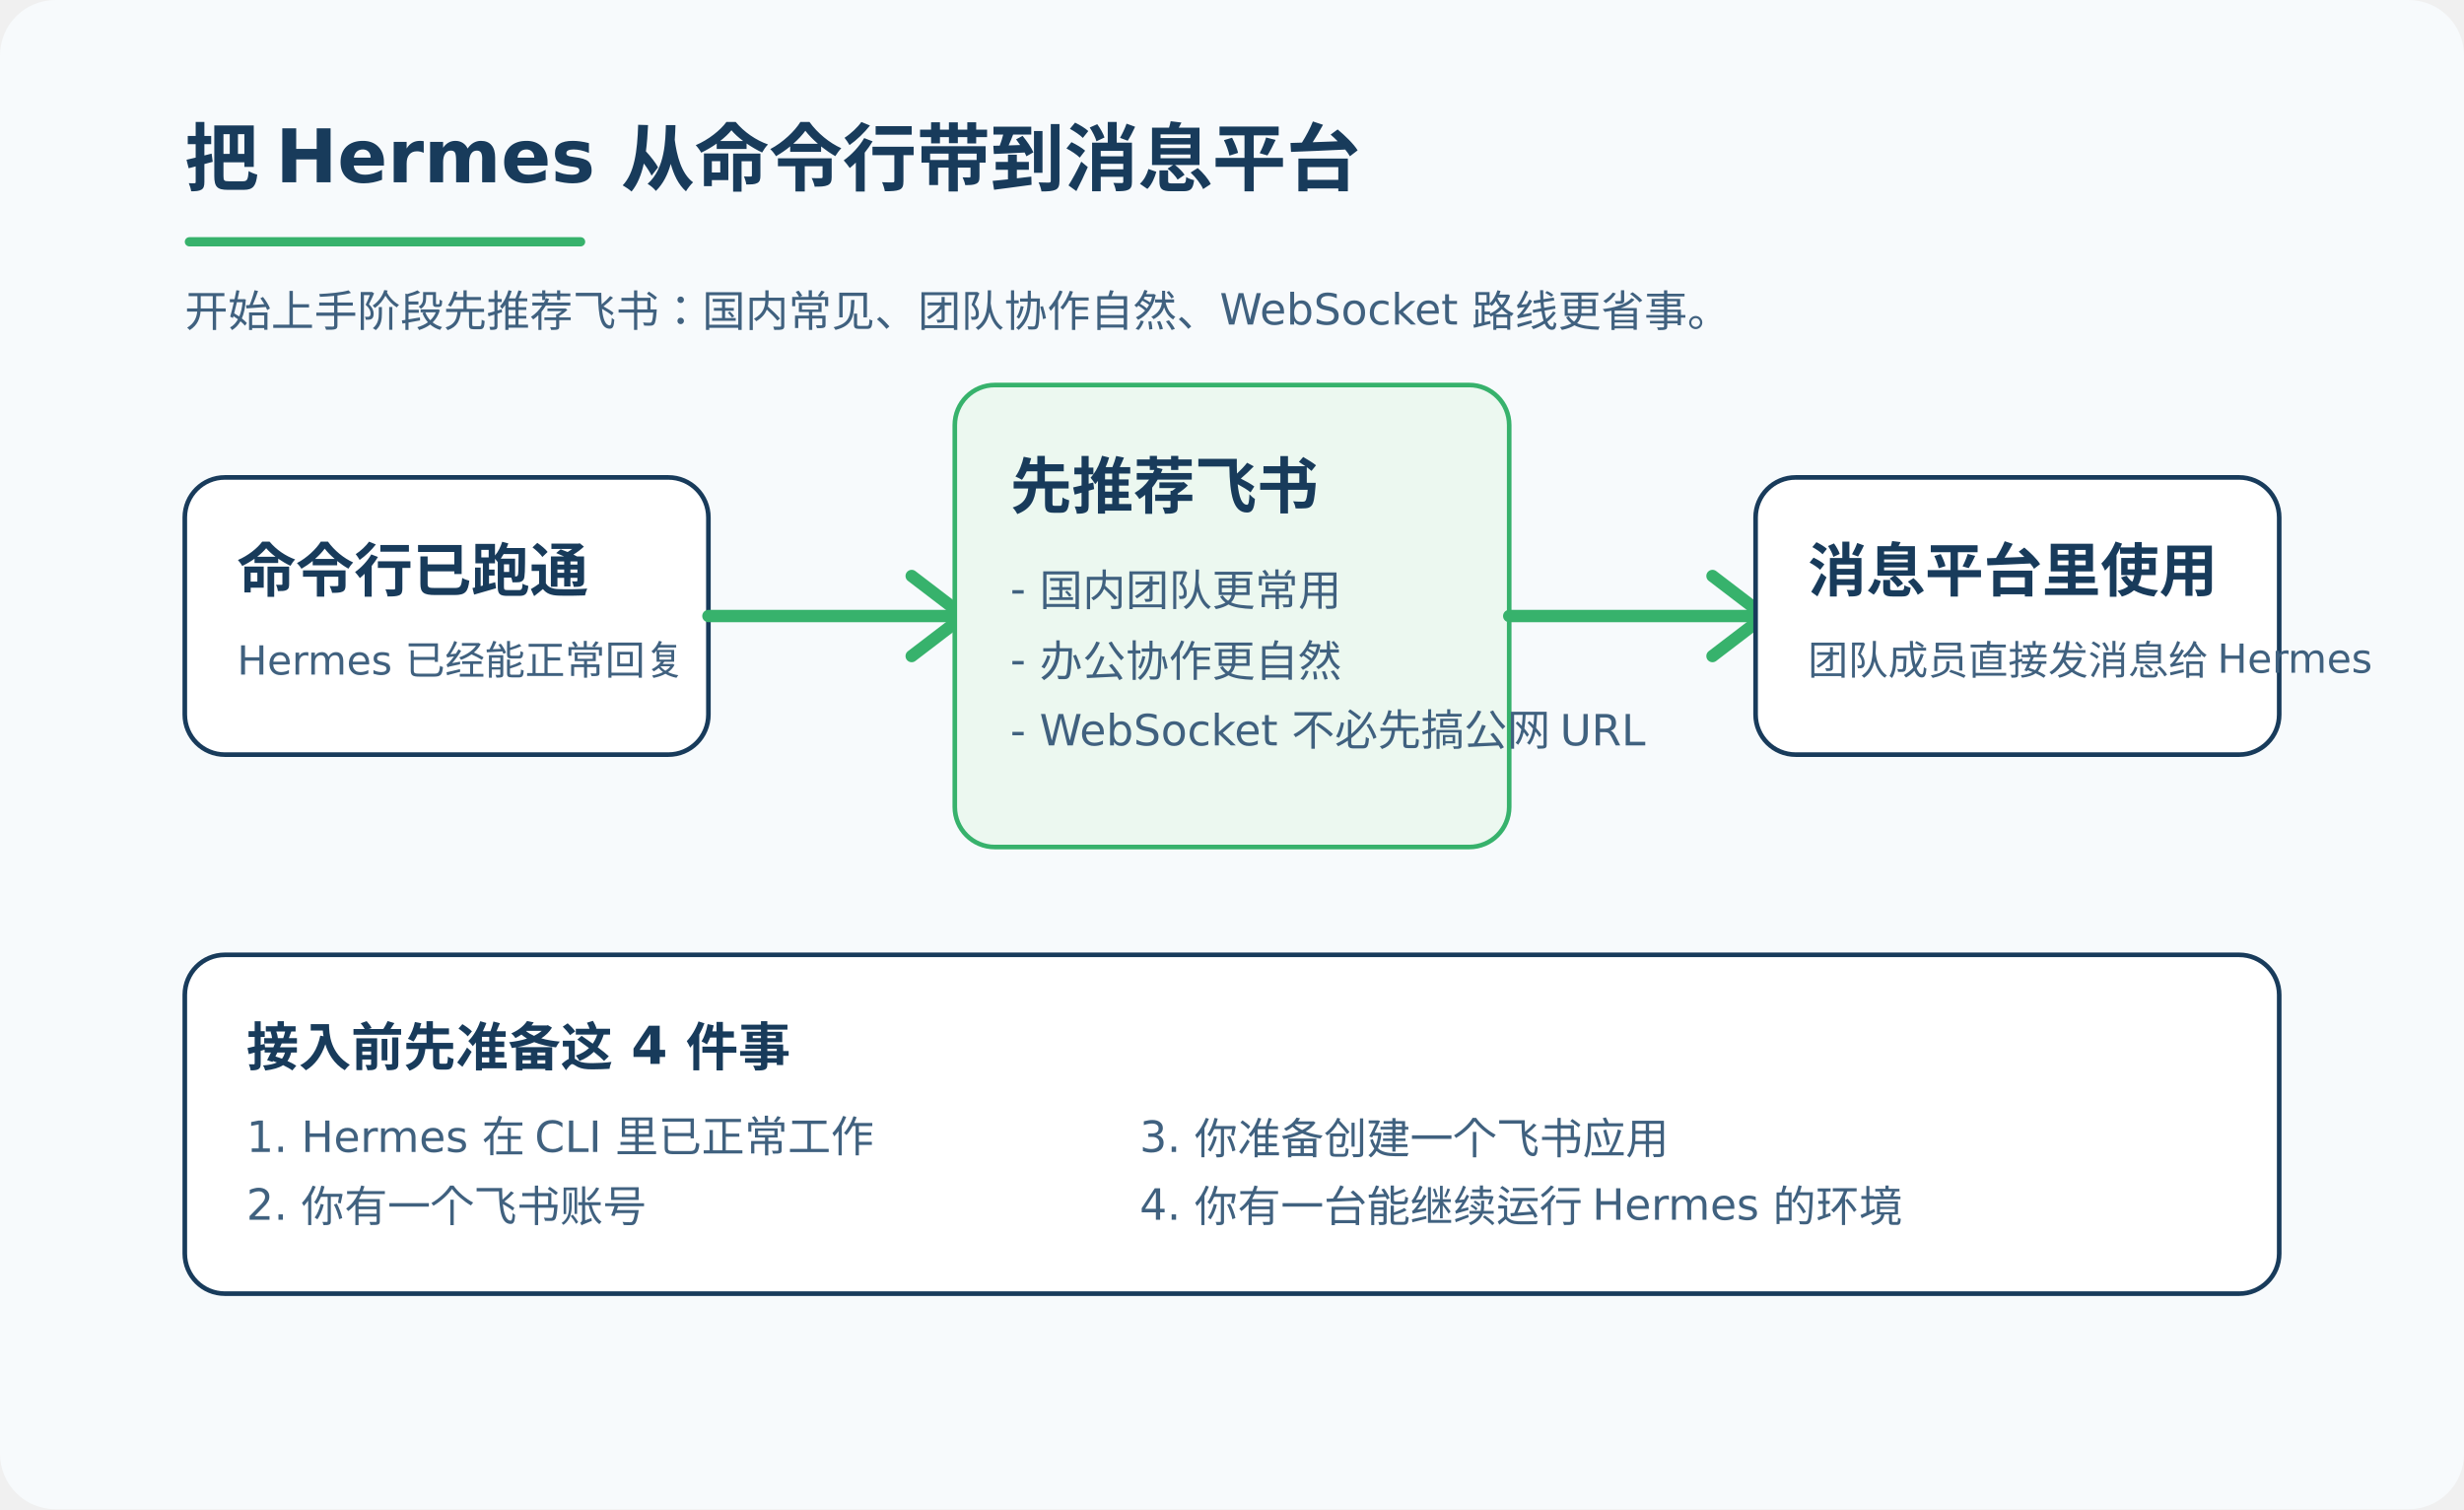
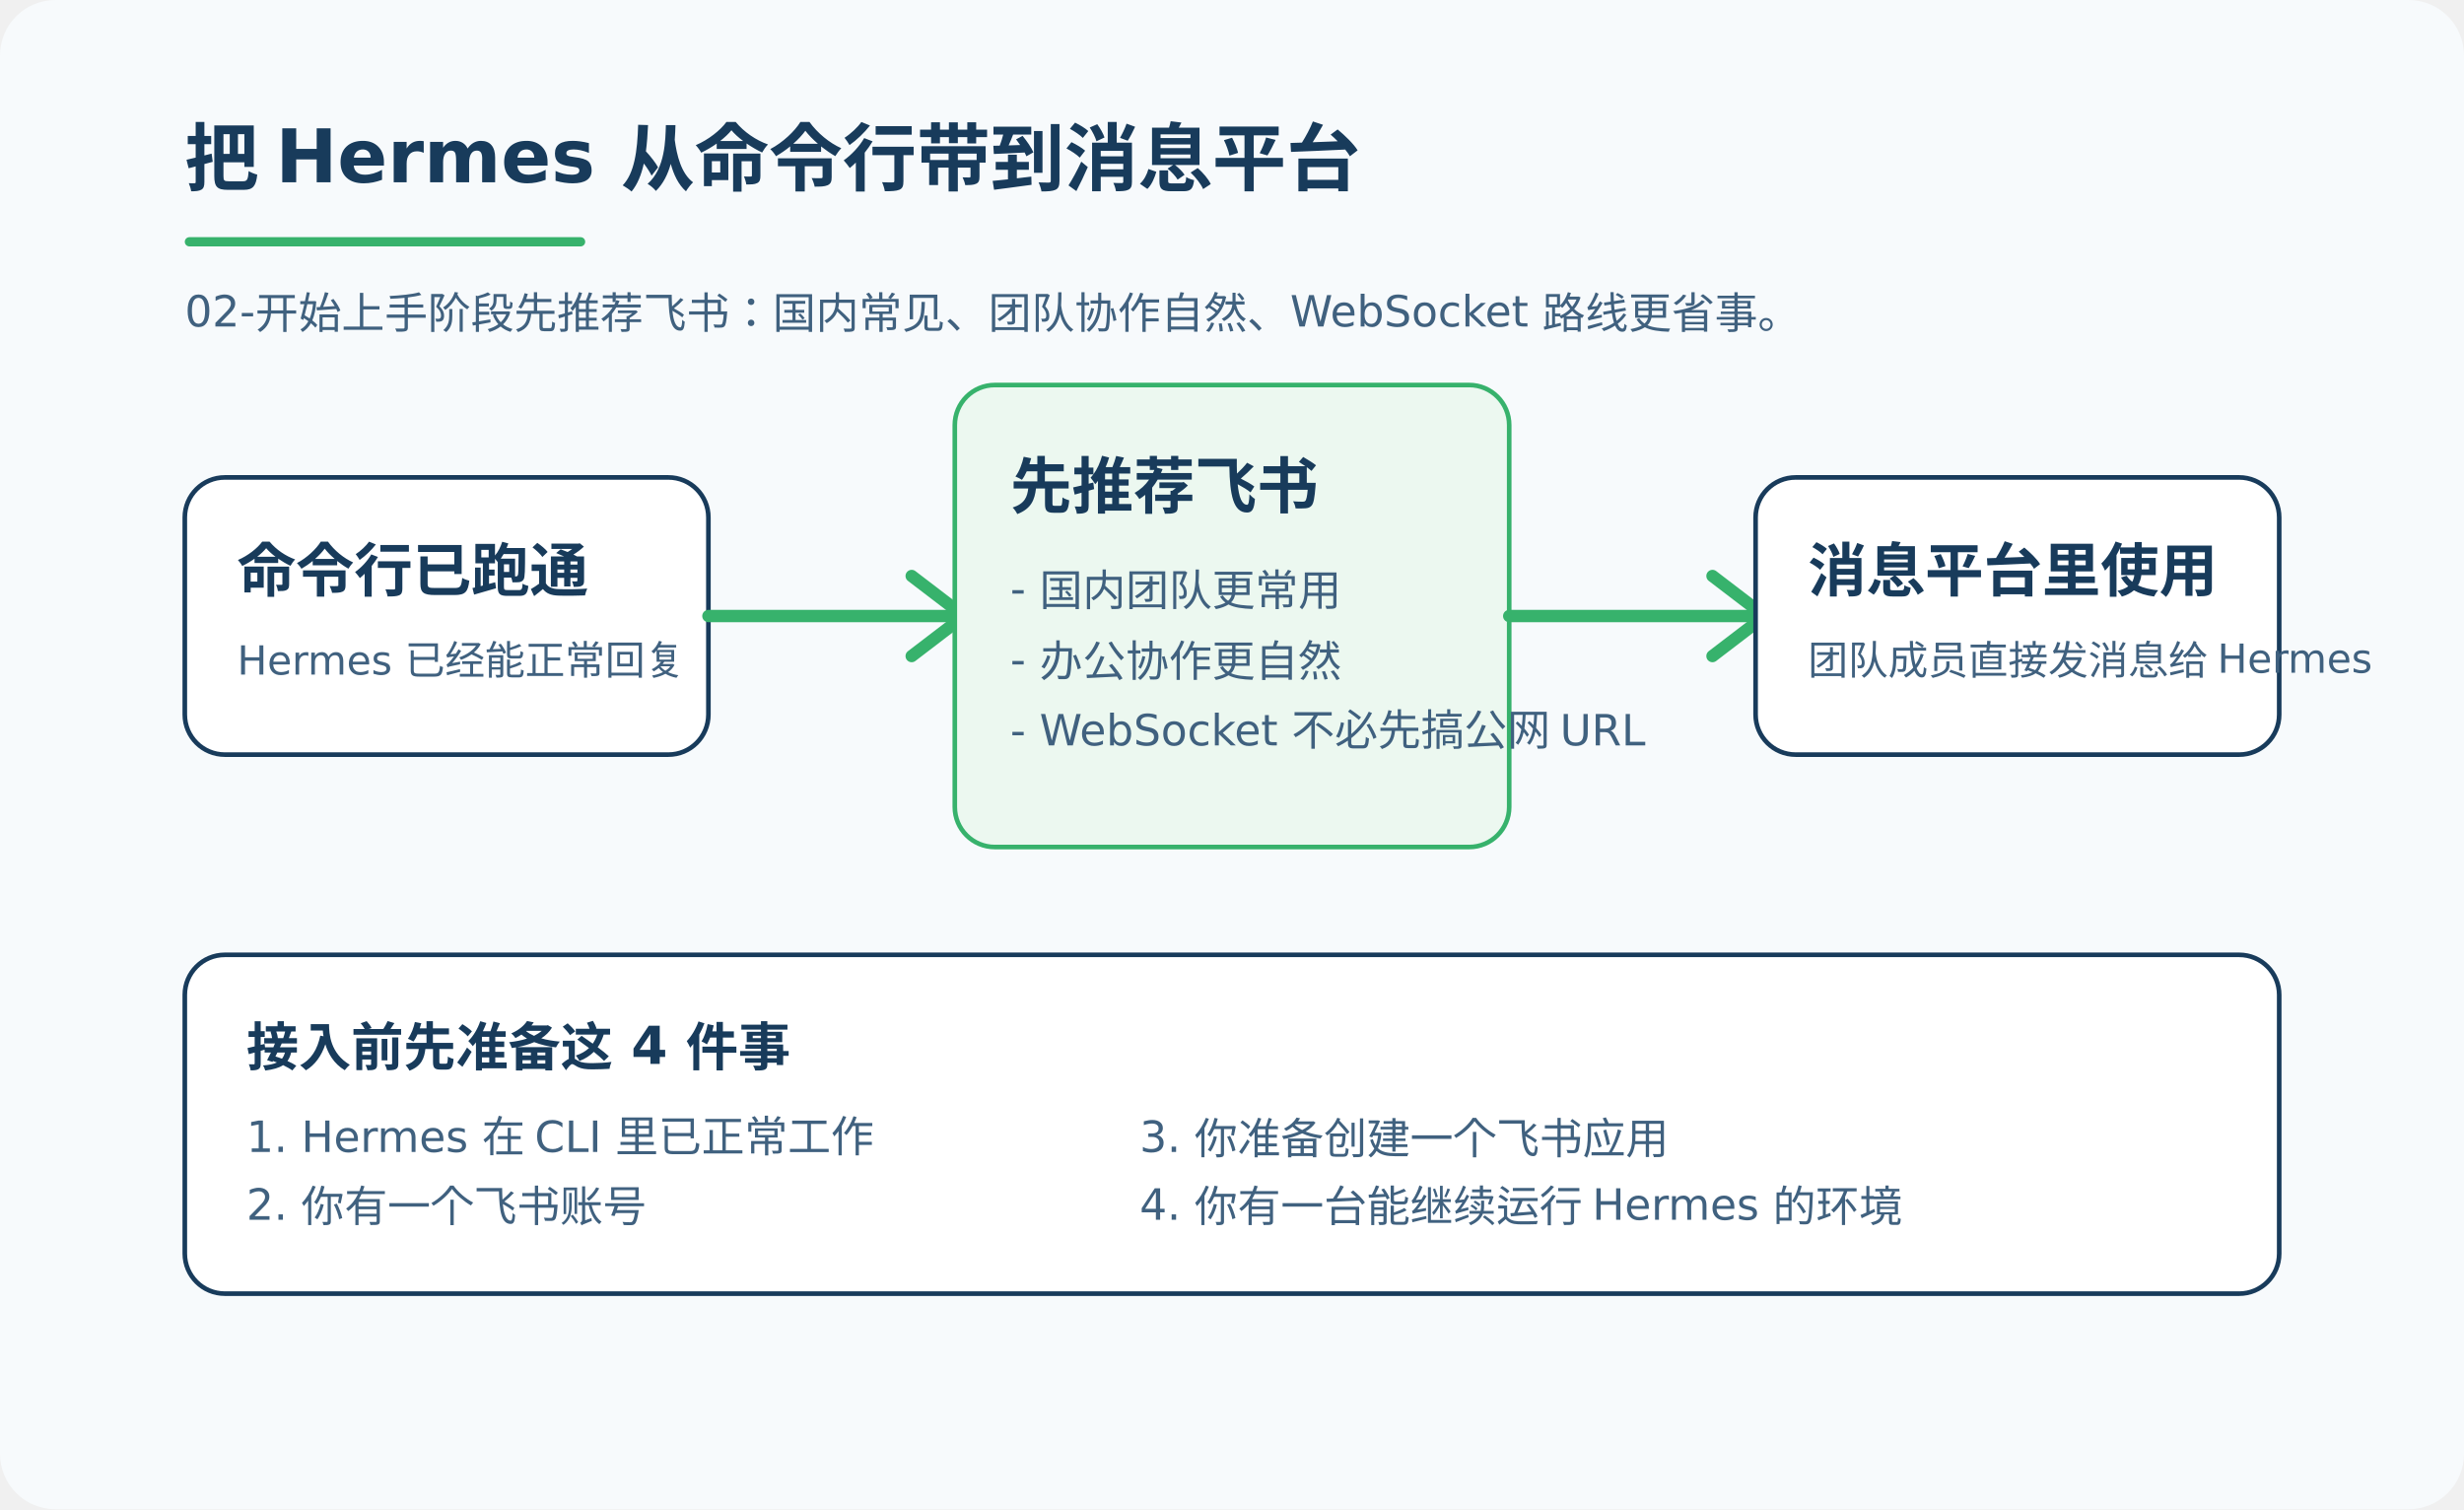
<svg xmlns="http://www.w3.org/2000/svg" width="1600" height="980" viewBox="0 0 1600 980" fill="none">
  <rect width="1600" height="980" rx="36" fill="#F7FAFC" />
  <text x="120" y="120" fill="#183B5B" font-size="48" font-family="WenQuanYi Zen Hei, DejaVu Sans, sans-serif" font-weight="700">把 Hermes 从命令行带到消息平台</text>
  <rect x="120" y="154" width="260" height="6" rx="3" fill="#37B26C" />
-   <text x="120" y="212" fill="#40617F" font-size="28" font-family="WenQuanYi Zen Hei, DejaVu Sans, sans-serif">开始上手阶段先推荐飞书：国内常见、团队协作自然、WebSocket 路线更省事。</text>
+   <text x="120" y="212" fill="#40617F" font-size="28" font-family="WenQuanYi Zen Hei, DejaVu Sans, sans-serif">02-开始上手阶段先推荐飞书：国内常见、团队协作自然、WebSocket 路线更省事。</text>
  <rect x="120" y="310" width="340" height="180" rx="26" fill="#FFFFFF" stroke="#183B5B" stroke-width="3" />
  <text x="154" y="384" fill="#183B5B" font-size="38" font-family="WenQuanYi Zen Hei, DejaVu Sans, sans-serif" font-weight="700">命令行已跑通</text>
  <text x="154" y="438" fill="#40617F" font-size="26" font-family="WenQuanYi Zen Hei, DejaVu Sans, sans-serif">Hermes 已经能正常回复</text>
  <path d="M460 400H620" stroke="#37B26C" stroke-width="8" stroke-linecap="round" />
  <path d="M592 374L626 400L592 426" stroke="#37B26C" stroke-width="8" stroke-linecap="round" stroke-linejoin="round" />
  <rect x="620" y="250" width="360" height="300" rx="26" fill="#ECF8F0" stroke="#37B26C" stroke-width="3" />
  <text x="656" y="330" fill="#183B5B" font-size="40" font-family="WenQuanYi Zen Hei, DejaVu Sans, sans-serif" font-weight="700">先推荐飞书</text>
  <text x="656" y="392" fill="#40617F" font-size="28" font-family="WenQuanYi Zen Hei, DejaVu Sans, sans-serif">- 国内团队更常用</text>
  <text x="656" y="438" fill="#40617F" font-size="28" font-family="WenQuanYi Zen Hei, DejaVu Sans, sans-serif">- 办公协作更自然</text>
  <text x="656" y="484" fill="#40617F" font-size="28" font-family="WenQuanYi Zen Hei, DejaVu Sans, sans-serif">- WebSocket 不必先搞公网 URL</text>
  <path d="M980 400H1140" stroke="#37B26C" stroke-width="8" stroke-linecap="round" />
  <path d="M1112 374L1146 400L1112 426" stroke="#37B26C" stroke-width="8" stroke-linecap="round" stroke-linejoin="round" />
  <rect x="1140" y="310" width="340" height="180" rx="26" fill="#FFFFFF" stroke="#183B5B" stroke-width="3" />
  <text x="1174" y="384" fill="#183B5B" font-size="38" font-family="WenQuanYi Zen Hei, DejaVu Sans, sans-serif" font-weight="700">消息平台里使用</text>
  <text x="1174" y="438" fill="#40617F" font-size="26" font-family="WenQuanYi Zen Hei, DejaVu Sans, sans-serif">团队成员直接发消息给 Hermes</text>
  <rect x="120" y="620" width="1360" height="220" rx="26" fill="#FFFFFF" stroke="#183B5B" stroke-width="3" />
  <text x="160" y="692" fill="#183B5B" font-size="34" font-family="WenQuanYi Zen Hei, DejaVu Sans, sans-serif" font-weight="700">接入前先准备这 4 件事</text>
  <text x="160" y="748" fill="#40617F" font-size="28" font-family="WenQuanYi Zen Hei, DejaVu Sans, sans-serif">1. Hermes 在 CLI 里已正常工作</text>
  <text x="160" y="792" fill="#40617F" font-size="28" font-family="WenQuanYi Zen Hei, DejaVu Sans, sans-serif">2. 你有一个飞书账号</text>
  <text x="740" y="748" fill="#40617F" font-size="28" font-family="WenQuanYi Zen Hei, DejaVu Sans, sans-serif">3. 你准备创建一个飞书应用</text>
  <text x="740" y="792" fill="#40617F" font-size="28" font-family="WenQuanYi Zen Hei, DejaVu Sans, sans-serif">4. 你有一台能继续运行 Hermes 的环境</text>
</svg>
